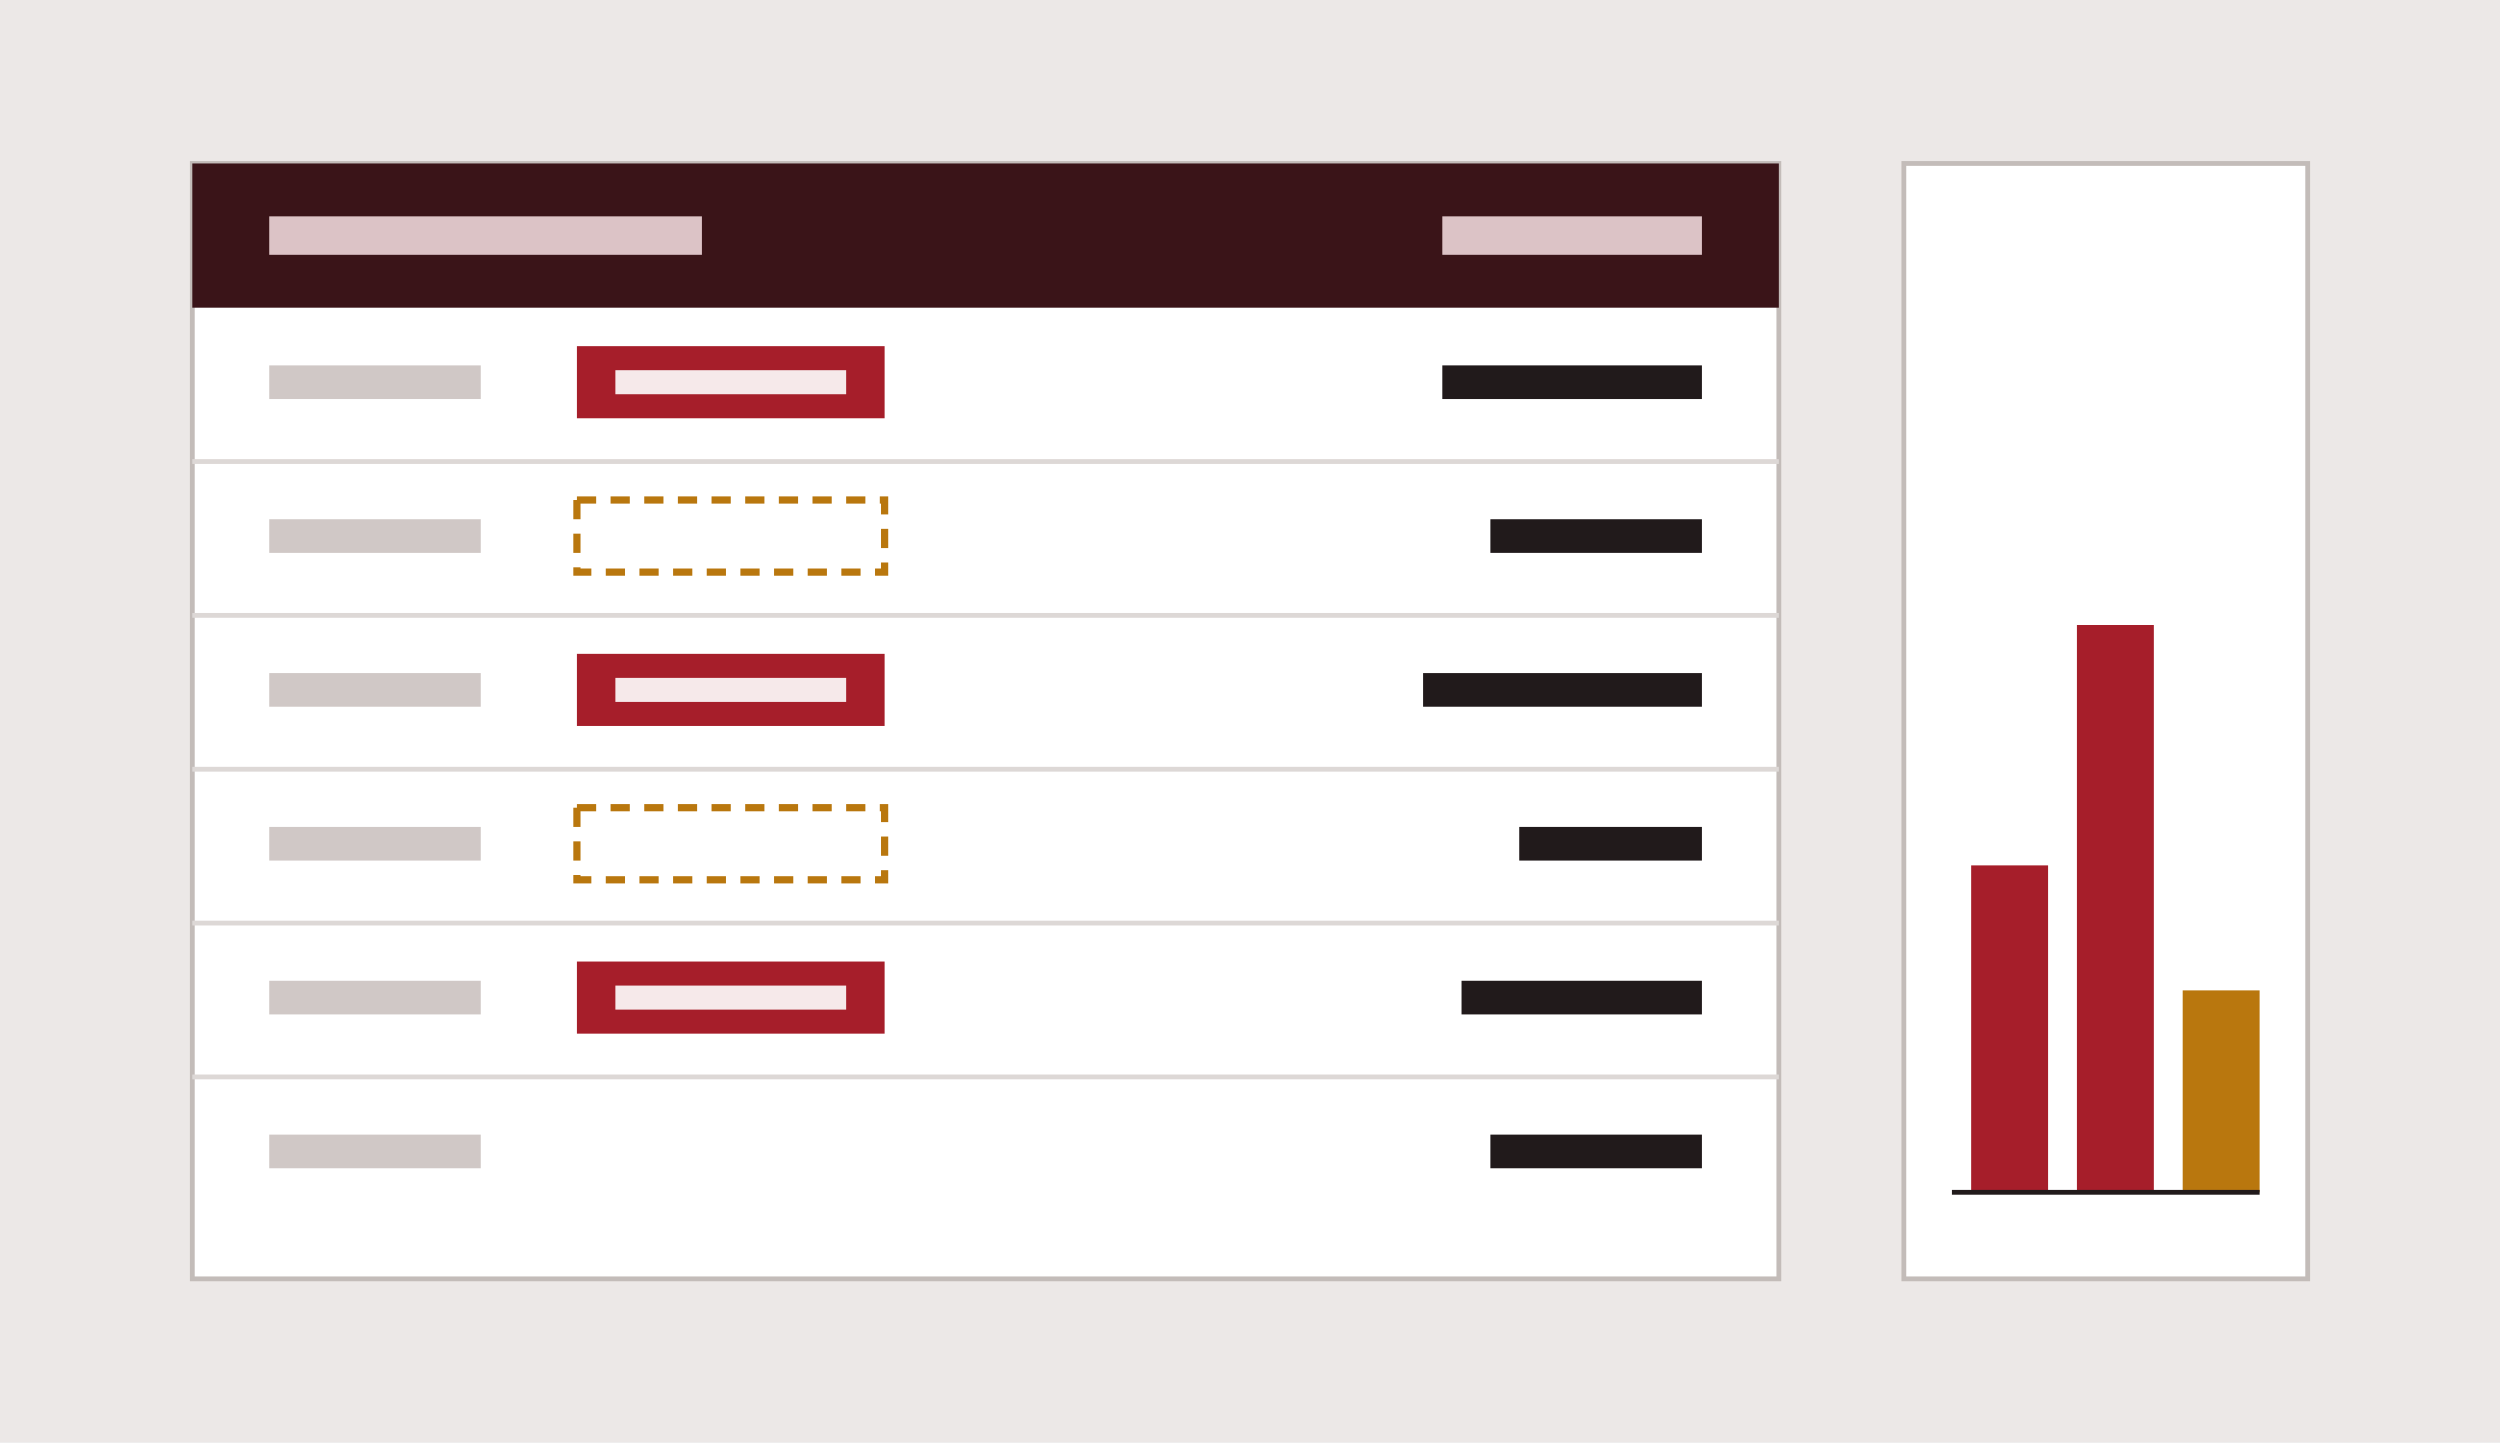
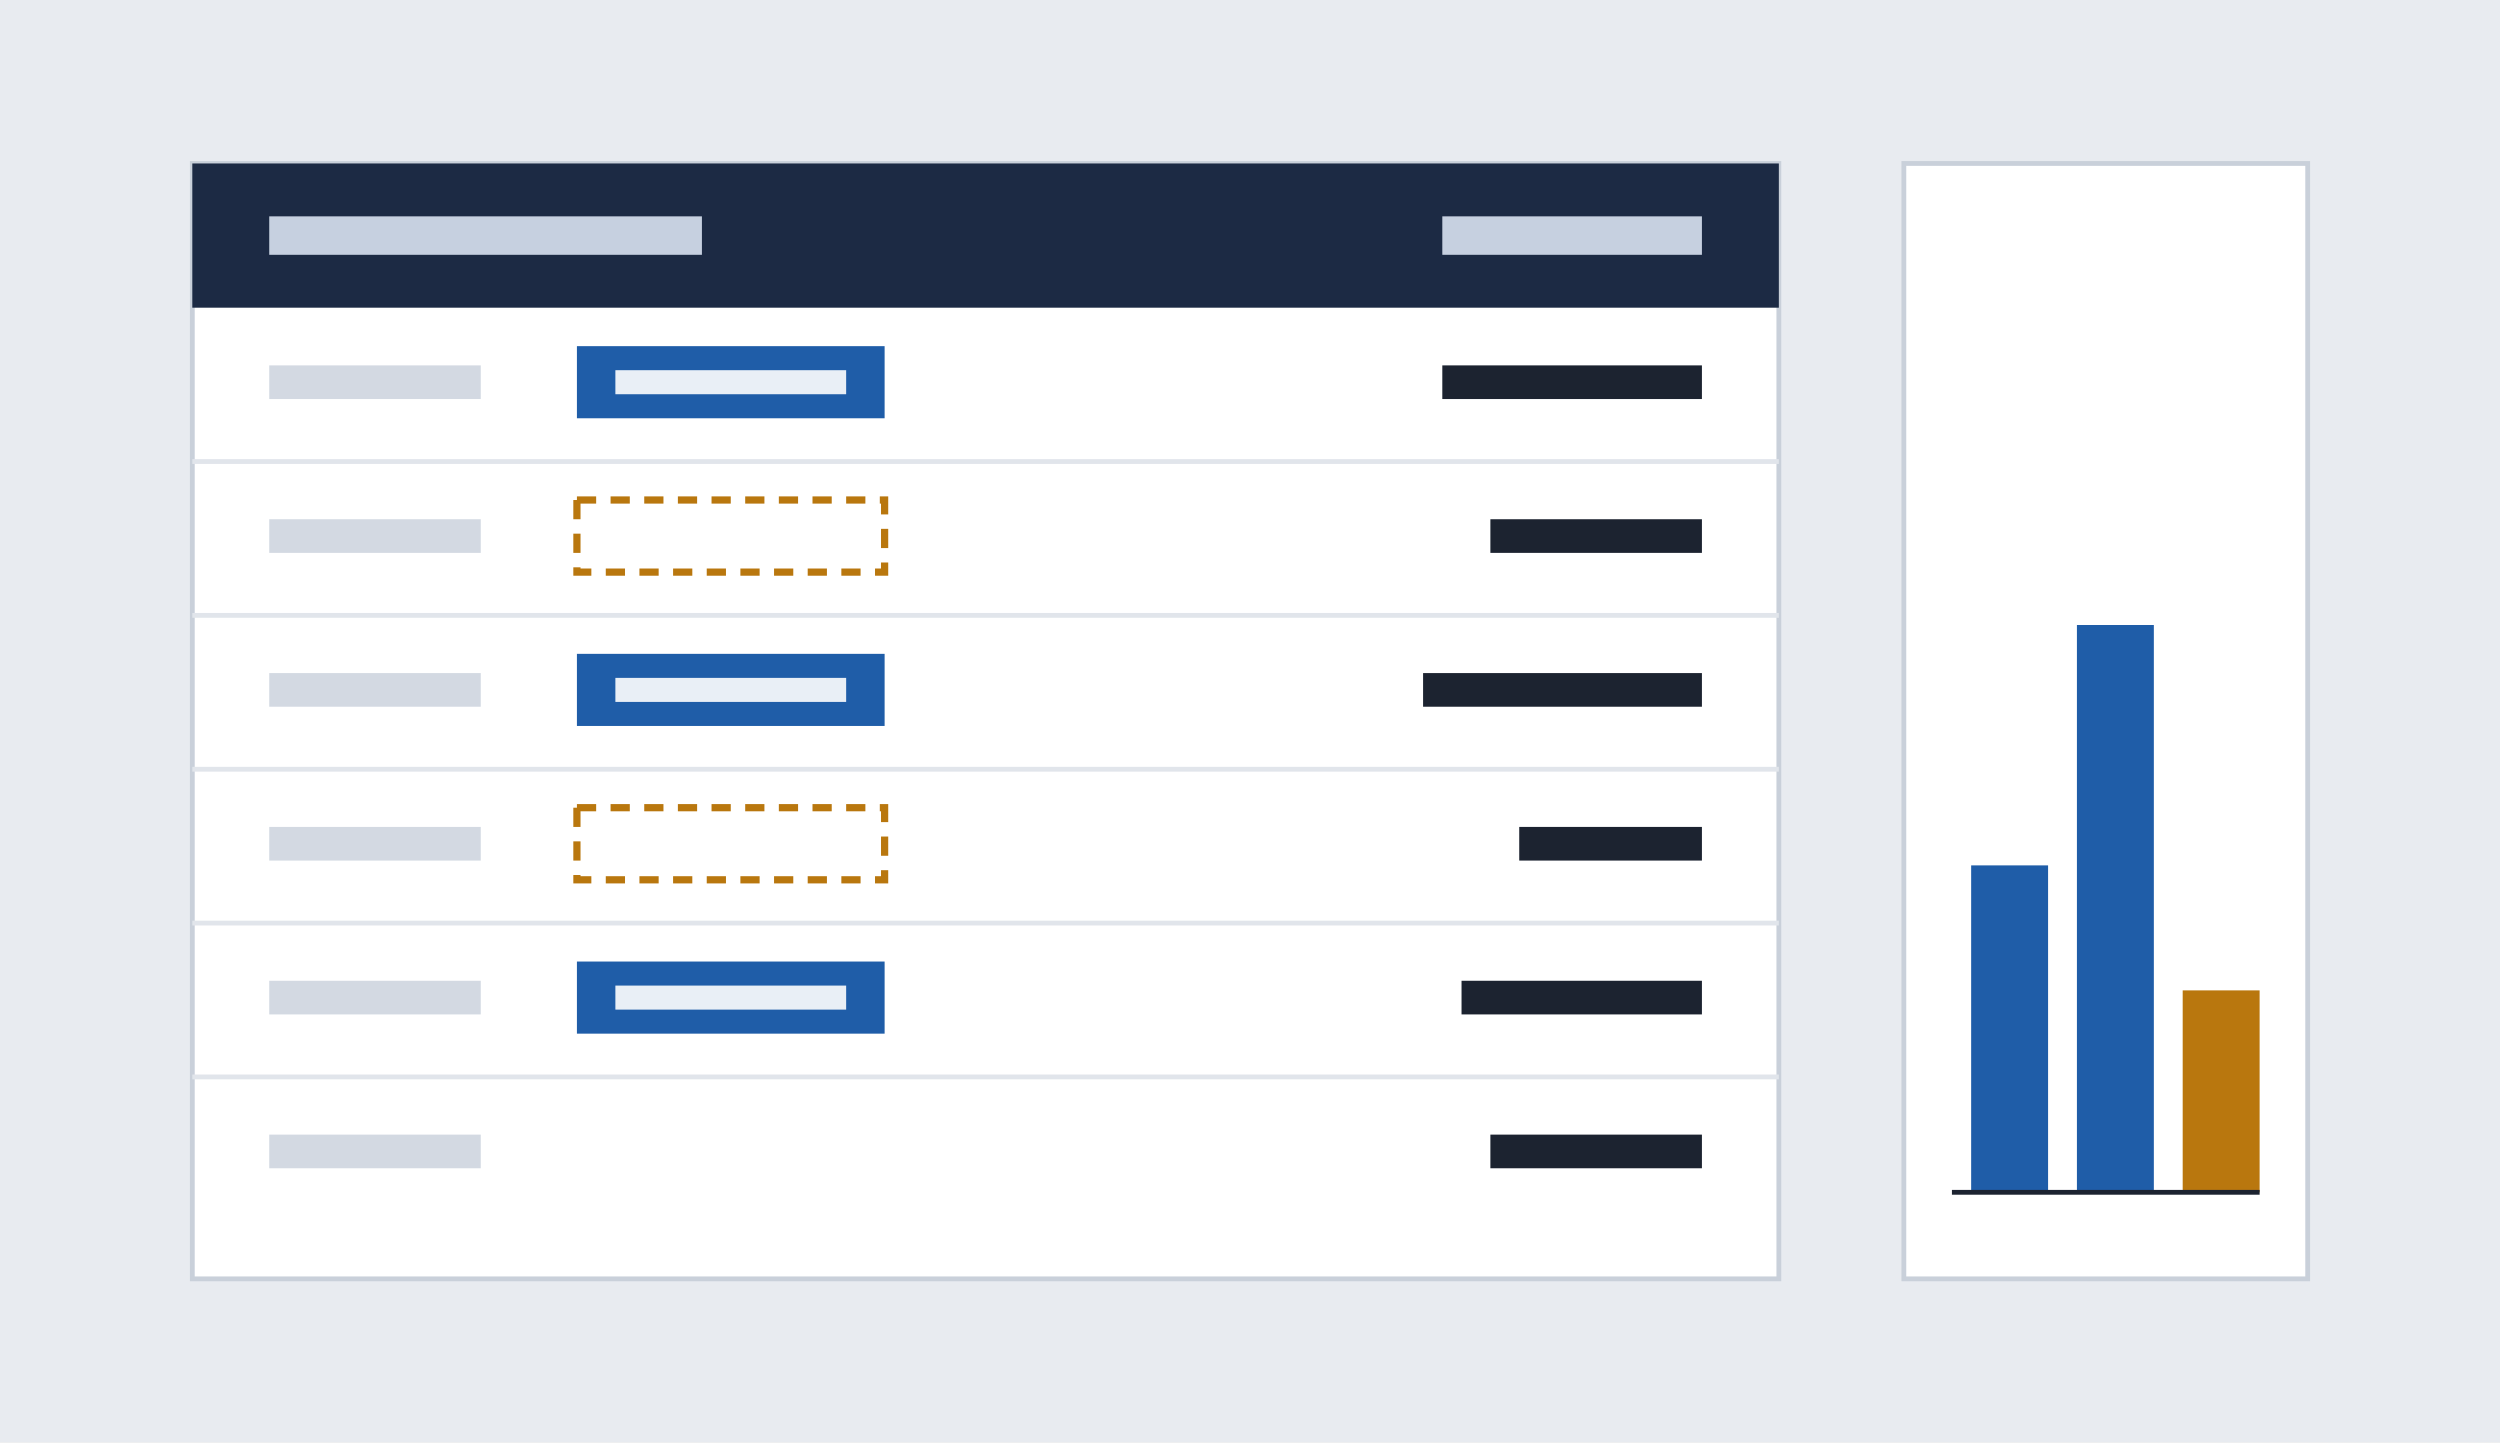
<svg xmlns="http://www.w3.org/2000/svg" viewBox="0 0 520 300" width="520" height="300" role="img" aria-hidden="true">
-   <rect width="520" height="300" fill="#ece8e7" />
-   <rect x="40" y="34" width="330" height="232" fill="#ffffff" stroke="#c3bcb9" />
-   <rect x="40" y="34" width="330" height="30" fill="#3a1418" />
-   <rect x="56" y="45" width="90" height="8" fill="#dcc3c6" />
-   <rect x="300" y="45" width="54" height="8" fill="#dcc3c6" />
-   <g stroke="#ddd8d6">
+   <rect width="520" height="300" fill="#e8ebf0" />
+   <rect x="40" y="34" width="330" height="232" fill="#ffffff" stroke="#c9d0da" />
+   <rect x="40" y="34" width="330" height="30" fill="#1c2a44" />
+   <rect x="56" y="45" width="90" height="8" fill="#c6d0e0" />
+   <rect x="300" y="45" width="54" height="8" fill="#c6d0e0" />
+   <g stroke="#e1e5eb">
    <line x1="40" x2="370" y1="96" y2="96" />
    <line x1="40" x2="370" y1="128" y2="128" />
    <line x1="40" x2="370" y1="160" y2="160" />
    <line x1="40" x2="370" y1="192" y2="192" />
    <line x1="40" x2="370" y1="224" y2="224" />
  </g>
-   <g fill="#d0c8c6">
+   <g fill="#d3d9e2">
    <rect x="56" y="76" width="44" height="7" />
    <rect x="56" y="108" width="44" height="7" />
    <rect x="56" y="140" width="44" height="7" />
    <rect x="56" y="172" width="44" height="7" />
    <rect x="56" y="204" width="44" height="7" />
    <rect x="56" y="236" width="44" height="7" />
  </g>
-   <g fill="#211a1b">
+   <g fill="#1c2330">
    <rect x="300" y="76" width="54" height="7" />
    <rect x="310" y="108" width="44" height="7" />
    <rect x="296" y="140" width="58" height="7" />
    <rect x="316" y="172" width="38" height="7" />
    <rect x="304" y="204" width="50" height="7" />
    <rect x="310" y="236" width="44" height="7" />
  </g>
-   <g fill="#a61e2a">
+   <g fill="#1f5da8">
    <rect x="120" y="72" width="64" height="15" />
    <rect x="120" y="136" width="64" height="15" />
    <rect x="120" y="200" width="64" height="15" />
  </g>
  <g fill="#ffffff" fill-opacity=".9">
    <rect x="128" y="77" width="48" height="5" />
    <rect x="128" y="141" width="48" height="5" />
    <rect x="128" y="205" width="48" height="5" />
  </g>
  <rect x="120" y="104" width="64" height="15" fill="none" stroke="#b9770e" stroke-width="1.5" stroke-dasharray="4 3" />
  <rect x="120" y="168" width="64" height="15" fill="none" stroke="#b9770e" stroke-width="1.5" stroke-dasharray="4 3" />
-   <rect x="396" y="34" width="84" height="232" fill="#ffffff" stroke="#c3bcb9" />
-   <rect x="410" y="180" width="16" height="68" fill="#a61e2a" />
-   <rect x="432" y="130" width="16" height="118" fill="#a61e2a" />
+   <rect x="396" y="34" width="84" height="232" fill="#ffffff" stroke="#c9d0da" />
+   <rect x="410" y="180" width="16" height="68" fill="#1f5da8" />
+   <rect x="432" y="130" width="16" height="118" fill="#1f5da8" />
  <rect x="454" y="206" width="16" height="42" fill="#b9770e" />
-   <line x1="406" x2="470" y1="248" y2="248" stroke="#211a1b" />
+   <line x1="406" x2="470" y1="248" y2="248" stroke="#1c2330" />
</svg>
